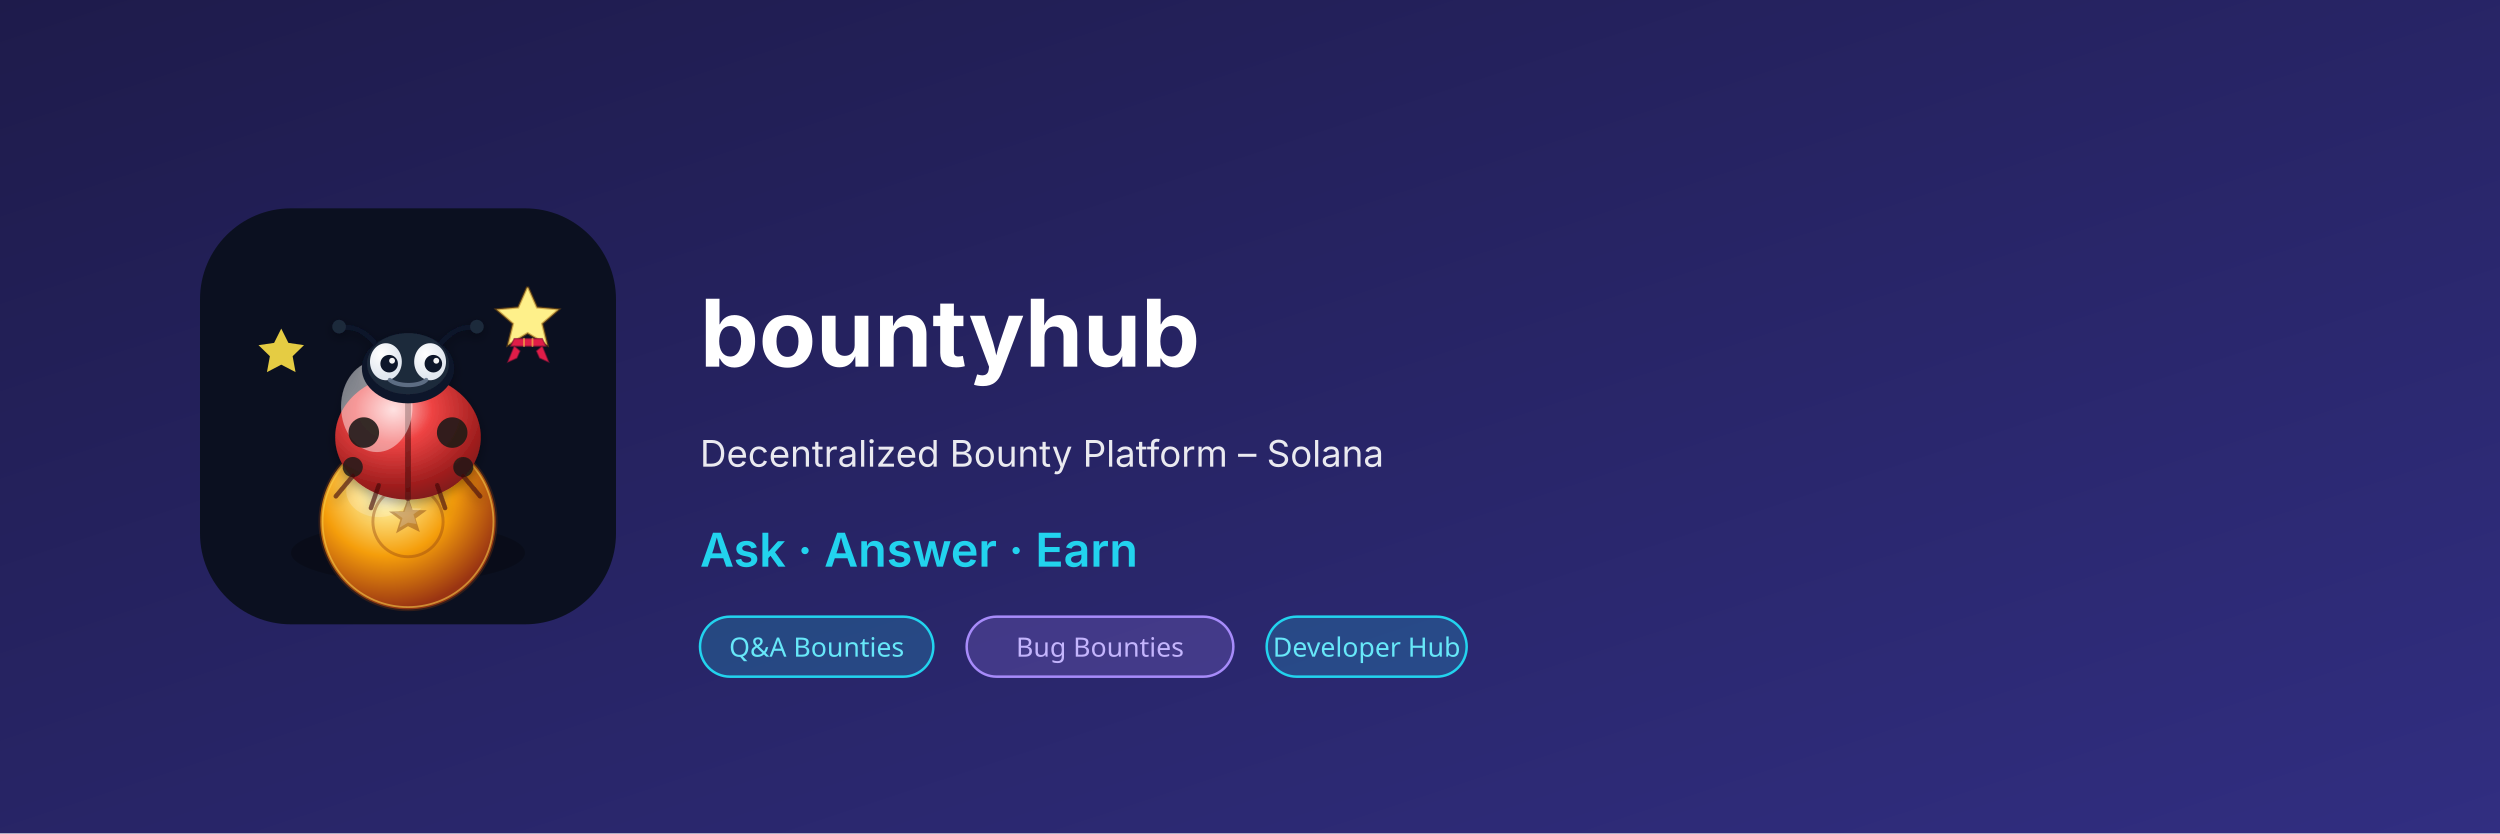
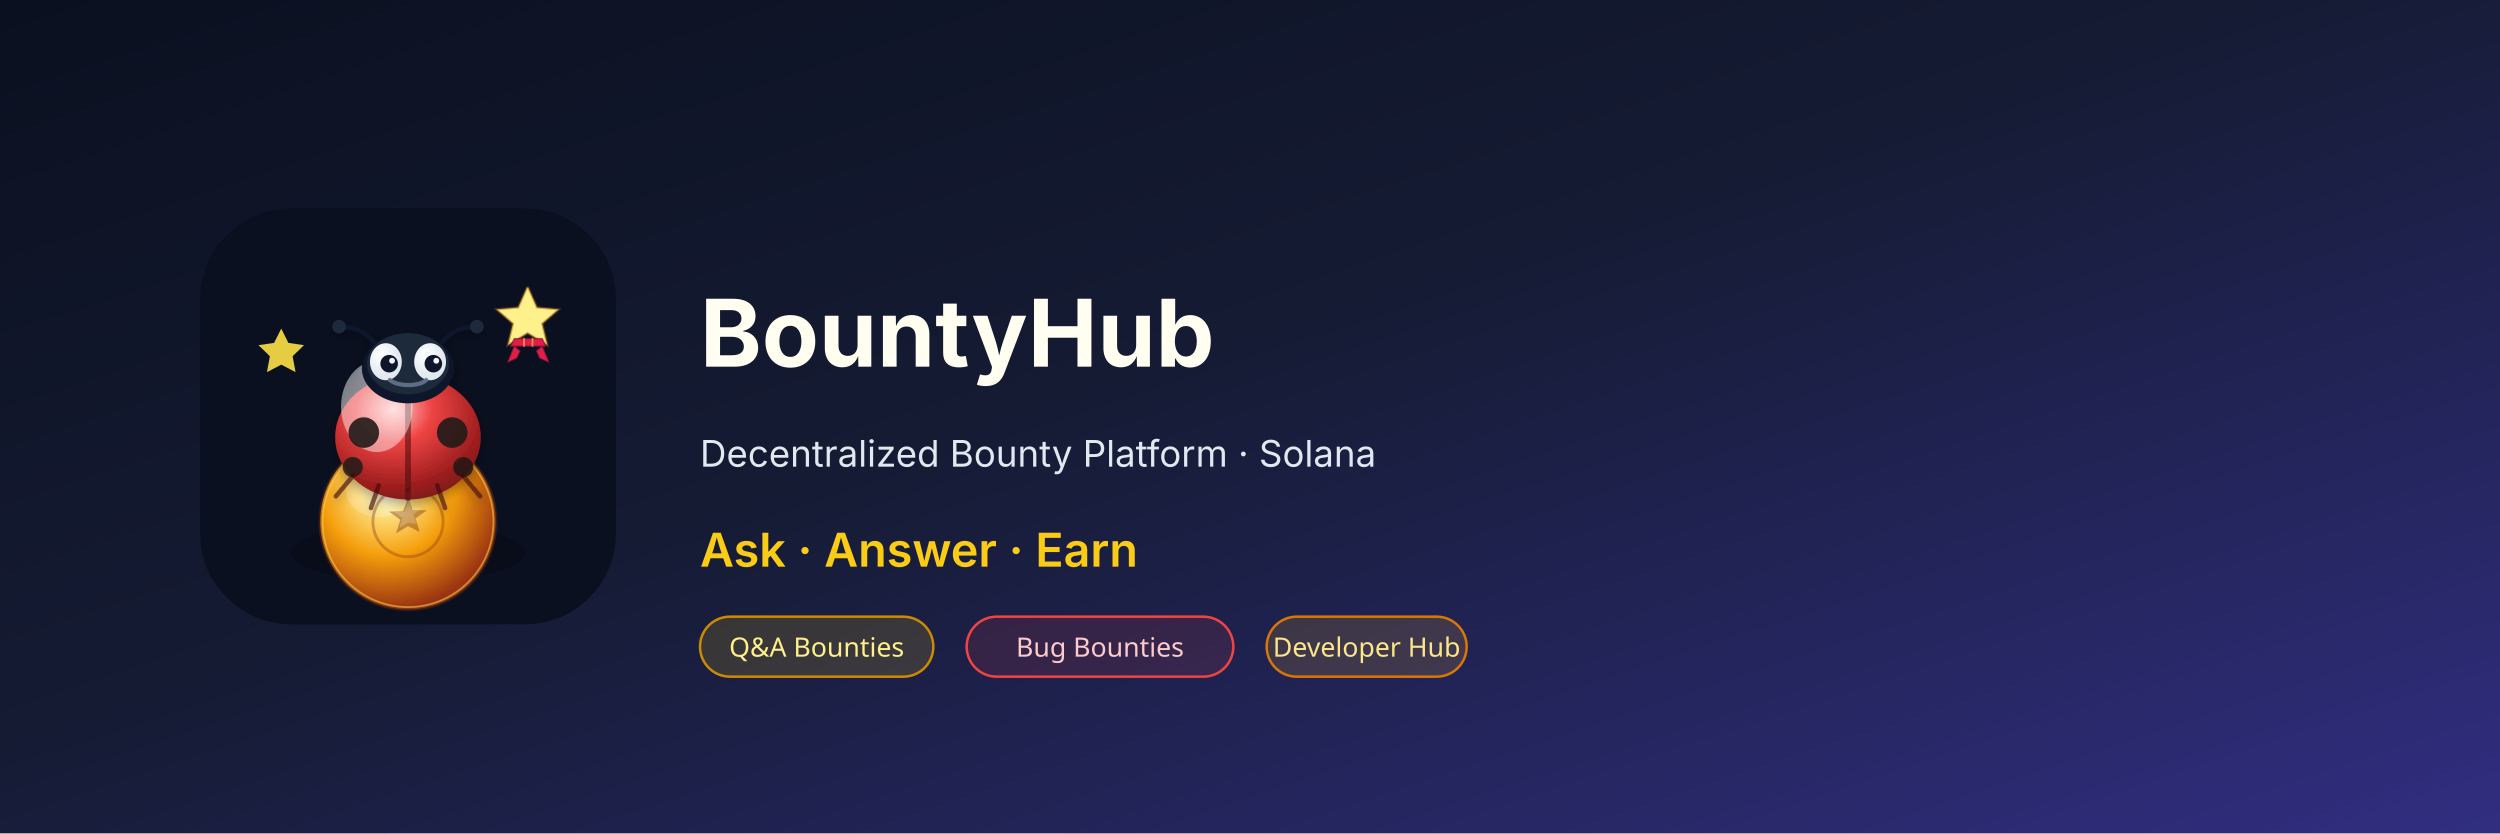
<svg xmlns="http://www.w3.org/2000/svg" width="1500" height="500" viewBox="0 0 1500 500" fill="none">
  <defs>
    <linearGradient id="bg" x1="0%" y1="0%" x2="100%" y2="100%">
-       <stop offset="0%" stop-color="#1e1b4b" />
+       <stop offset="0%" stop-color="#0b1020" />
+       <stop offset="45%" stop-color="#151b33" />
      <stop offset="100%" stop-color="#312e81" />
-     </linearGradient>
-     <linearGradient id="accent" x1="0%" y1="0%" x2="100%" y2="0%">
-       <stop offset="0%" stop-color="#22d3ee" />
-       <stop offset="100%" stop-color="#a78bfa" />
    </linearGradient>
    <linearGradient id="bnlx-bg" x1="10" y1="4" x2="54" y2="62">
      <stop offset="0%" stop-color="#0b1020" />
      <stop offset="45%" stop-color="#151b33" />
      <stop offset="100%" stop-color="#312e81" />
    </linearGradient>
    <radialGradient id="bnlx-coin" cx="38%" cy="32%" r="68%">
      <stop offset="0%" stop-color="#fffef0" />
      <stop offset="18%" stop-color="#fde68a" />
      <stop offset="55%" stop-color="#f59e0b" />
      <stop offset="100%" stop-color="#9a3412" />
    </radialGradient>
    <linearGradient id="bnlx-coin-edge" x1="32" y1="48" x2="32" y2="56">
      <stop offset="0%" stop-color="#fbbf24" />
      <stop offset="100%" stop-color="#713f12" />
    </linearGradient>
    <radialGradient id="bnlx-shell" cx="40%" cy="28%" r="75%">
      <stop offset="0%" stop-color="#fecaca" />
      <stop offset="35%" stop-color="#ef4444" />
      <stop offset="85%" stop-color="#991b1b" />
      <stop offset="100%" stop-color="#7f1d1d" />
    </radialGradient>
    <linearGradient id="bnlx-shell-shine" x1="22" y1="22" x2="38" y2="40">
      <stop offset="0%" stop-color="#ffffff" />
      <stop offset="100%" stop-color="#ffffff" stop-opacity="0" />
    </linearGradient>
    <radialGradient id="bnlx-eye" cx="35%" cy="30%" r="60%">
      <stop offset="0%" stop-color="#ffffff" />
      <stop offset="100%" stop-color="#e2e8f0" />
    </radialGradient>
    <linearGradient id="bnlx-star" x1="46" y1="10" x2="56" y2="22">
      <stop offset="0%" stop-color="#fef08a" />
      <stop offset="50%" stop-color="#facc15" />
      <stop offset="100%" stop-color="#ca8a04" />
    </linearGradient>
    <linearGradient id="bnlx-ribbon" x1="48" y1="20" x2="54" y2="25">
      <stop offset="0%" stop-color="#e11d48" />
      <stop offset="100%" stop-color="#9f1239" />
    </linearGradient>
    <filter id="bnlx-soft" x="-20%" y="-20%" width="140%" height="140%">
      <feGaussianBlur in="SourceAlpha" stdDeviation="0.8" result="b" />
      <feOffset dx="0" dy="0.6" in="b" result="o" />
      <feComponentTransfer in="o" result="a">
        <feFuncA type="linear" slope="0.35" />
      </feComponentTransfer>
      <feMerge>
        <feMergeNode in="a" />
        <feMergeNode in="SourceGraphic" />
      </feMerge>
    </filter>
  </defs>
  <rect width="1500" height="500" fill="url(#bg)" />
  <g transform="translate(120, 125) scale(3.9)">
    <rect width="64" height="64" rx="14" fill="url(#bnlx-bg)" />
    <ellipse cx="32" cy="53" rx="18" ry="4.5" fill="#000000" opacity="0.22" />
    <ellipse cx="32" cy="51.35" rx="12.55" ry="2.35" fill="#5c2d0a" opacity="0.55" />
    <ellipse cx="32" cy="50.5" rx="13.2" ry="4.2" fill="url(#bnlx-coin-edge)" opacity="0.95" />
    <ellipse cx="32" cy="48.2" rx="13.5" ry="13.5" fill="url(#bnlx-coin)" />
    <ellipse cx="32" cy="48.2" rx="13.5" ry="13.5" fill="none" stroke="#78350f" stroke-width="0.55" opacity="0.35" />
    <ellipse cx="32" cy="48.2" rx="13.15" ry="13.15" fill="none" stroke="#fcd34d" stroke-width="0.28" opacity="0.55" />
    <ellipse cx="27.5" cy="43.5" rx="5" ry="4" fill="#ffffff" opacity="0.2" />
    <circle cx="32" cy="48.2" r="5.4" fill="none" stroke="#92400e" stroke-width="0.45" opacity="0.4" />
    <path d="M32 44.35l.72 2.06 2.18.04-1.74 1.27.66 2.08L32 48.9l-1.84 1.1.66-2.08-1.74-1.27 2.18-.04.72-2.06z" fill="#78350f" opacity="0.42" />
    <path d="M32 44.65l.52 1.48 1.56.03-1.25.92.47 1.48L32 48.35l-1.32.78.47-1.48-1.25-.92 1.56-.03.52-1.48z" fill="#fff7ed" opacity="0.22" />
    <g filter="url(#bnlx-soft)">
      <ellipse cx="32" cy="35.2" rx="11.2" ry="9.6" fill="url(#bnlx-shell)" />
      <path d="M32 25.8v18.8" stroke="#450a0a" stroke-width="0.9" stroke-linecap="round" opacity="0.55" />
      <ellipse cx="27.2" cy="30.5" rx="5.5" ry="7" fill="url(#bnlx-shell-shine)" opacity="0.45" />
      <circle cx="25.2" cy="34.5" r="2.35" fill="#1c1917" opacity="0.88" />
      <circle cx="38.8" cy="34.5" r="2.35" fill="#1c1917" opacity="0.88" />
      <circle cx="23.5" cy="39.8" r="1.55" fill="#1c1917" opacity="0.82" />
      <circle cx="40.5" cy="39.8" r="1.55" fill="#1c1917" opacity="0.82" />
      <ellipse cx="32" cy="24.6" rx="7.1" ry="5.4" fill="#0f172a" />
      <ellipse cx="32" cy="23.9" rx="6.3" ry="4.7" fill="#1e293b" />
      <ellipse cx="28.6" cy="23.6" rx="2.45" ry="2.85" fill="url(#bnlx-eye)" />
      <ellipse cx="35.4" cy="23.6" rx="2.45" ry="2.85" fill="url(#bnlx-eye)" />
      <circle cx="29.1" cy="23.9" r="1.35" fill="#0f172a" />
      <circle cx="35.9" cy="23.9" r="1.35" fill="#0f172a" />
      <circle cx="29.55" cy="23.45" r="0.45" fill="#ffffff" opacity="0.95" />
      <circle cx="36.35" cy="23.45" r="0.45" fill="#ffffff" opacity="0.95" />
      <path d="M29.2 26.4c1.2 1.05 4.6 1.05 5.6 0" fill="none" stroke="#64748b" stroke-width="0.65" stroke-linecap="round" opacity="0.9" />
      <path d="M26.8 20.6c-1.9-2.1-3.6-2.5-5.1-2.2M37.2 20.6c1.9-2.1 3.6-2.5 5.1-2.2" stroke="#0f172a" stroke-width="0.75" stroke-linecap="round" />
      <circle cx="21.4" cy="18.2" r="1.05" fill="#1e293b" />
      <circle cx="42.6" cy="18.2" r="1.05" fill="#1e293b" />
      <path d="M23.5 41.2l-2.6 3.1M40.5 41.2l2.6 3.1M27.5 42.6l-1.2 3.5M36.5 42.6l1.2 3.5" stroke="#450a0a" stroke-width="0.7" stroke-linecap="round" opacity="0.65" />
    </g>
    <path d="M12.5 18.5l1.1 2.2 2.4.35-1.75 1.7.45 2.45-2.2-1.15-2.2 1.15.45-2.45-1.75-1.7 2.4-.35 1.1-2.2z" fill="#fde047" opacity="0.9" />
    <path d="M50.5 12.2l1.35 3.05 3.35.3-2.55 2.2 0.8 3.3-3.05-1.85-3.05 1.85 0.8-3.3-2.55-2.2 3.35-.3 1.35-3.05z" fill="url(#bnlx-star)" />
    <path d="M50.5 12.2l1.35 3.05 3.35.3-2.55 2.2 0.8 3.3-3.05-1.85-3.05 1.85 0.8-3.3-2.55-2.2 3.35-.3 1.35-3.05z" fill="none" stroke="#a16207" stroke-width="0.35" opacity="0.45" />
    <path d="M48.35 20.05h4.3l.55 1.15h-5.4l.55-1.15z" fill="url(#bnlx-ribbon)" />
    <path d="M48.35 21.2l-1 2.45 1.4-.62.48-1.08zM52.65 21.2l1 2.45-1.4-.62-.48-1.08z" fill="url(#bnlx-ribbon)" />
    <path d="M48.35 20.05h4.3l.55 1.15h-5.4l.55-1.15z" fill="none" stroke="#881337" stroke-width="0.22" opacity="0.65" />
    <path d="M48.35 21.2l-1 2.45 1.4-.62.48-1.08zM52.65 21.2l1 2.45-1.4-.62-.48-1.08z" fill="none" stroke="#881337" stroke-width="0.2" opacity="0.55" />
    <path d="M49.85 20.05v1.15M51.15 20.05v1.15" stroke="#fde047" stroke-width="0.28" stroke-linecap="round" opacity="0.55" />
  </g>
-   <text x="420" y="220" fill="white" font-family="system-ui, -apple-system, sans-serif" font-size="56" font-weight="700">bountyhub</text>
-   <text x="420" y="280" fill="rgba(255,255,255,0.9)" font-family="system-ui, -apple-system, sans-serif" font-size="22">Decentralized Bounty Platform – Solana</text>
-   <text x="420" y="340" fill="#22d3ee" font-family="system-ui, -apple-system, sans-serif" font-size="28" font-weight="600">Ask · Answer · Earn</text>
-   <rect x="420" y="370" width="140" height="36" rx="18" fill="rgba(34,211,238,0.2)" stroke="#22d3ee" stroke-width="1.5" />
-   <text x="490" y="394" fill="#67e8f9" font-family="system-ui, sans-serif" font-size="16" font-weight="500" text-anchor="middle">Q&amp;A Bounties</text>
-   <rect x="580" y="370" width="160" height="36" rx="18" fill="rgba(167,139,250,0.2)" stroke="#a78bfa" stroke-width="1.5" />
-   <text x="660" y="394" fill="#c4b5fd" font-family="system-ui, sans-serif" font-size="16" font-weight="500" text-anchor="middle">Bug Bounties</text>
-   <rect x="760" y="370" width="120" height="36" rx="18" fill="rgba(34,211,238,0.2)" stroke="#22d3ee" stroke-width="1.5" />
-   <text x="820" y="394" fill="#67e8f9" font-family="system-ui, sans-serif" font-size="16" font-weight="500" text-anchor="middle">Developer Hub</text>
+   <text x="420" y="220" fill="#fffef0" font-family="system-ui, -apple-system, sans-serif" font-size="56" font-weight="700">BountyHub</text>
+   <text x="420" y="280" fill="#e2e8f0" font-family="system-ui, -apple-system, sans-serif" font-size="22">Decentralized Bounty Platform · Solana</text>
+   <text x="420" y="340" fill="#facc15" font-family="system-ui, -apple-system, sans-serif" font-size="28" font-weight="600">Ask · Answer · Earn</text>
+   <rect x="420" y="370" width="140" height="36" rx="18" fill="rgba(250,204,21,0.14)" stroke="#ca8a04" stroke-width="1.5" />
+   <text x="490" y="394" fill="#fef08a" font-family="system-ui, sans-serif" font-size="16" font-weight="500" text-anchor="middle">Q&amp;A Bounties</text>
+   <rect x="580" y="370" width="160" height="36" rx="18" fill="rgba(239,68,68,0.12)" stroke="#ef4444" stroke-width="1.5" />
+   <text x="660" y="394" fill="#fecaca" font-family="system-ui, sans-serif" font-size="16" font-weight="500" text-anchor="middle">Bug Bounties</text>
+   <rect x="760" y="370" width="120" height="36" rx="18" fill="rgba(251,191,36,0.14)" stroke="#d97706" stroke-width="1.5" />
+   <text x="820" y="394" fill="#fde68a" font-family="system-ui, sans-serif" font-size="16" font-weight="500" text-anchor="middle">Developer Hub</text>
</svg>
